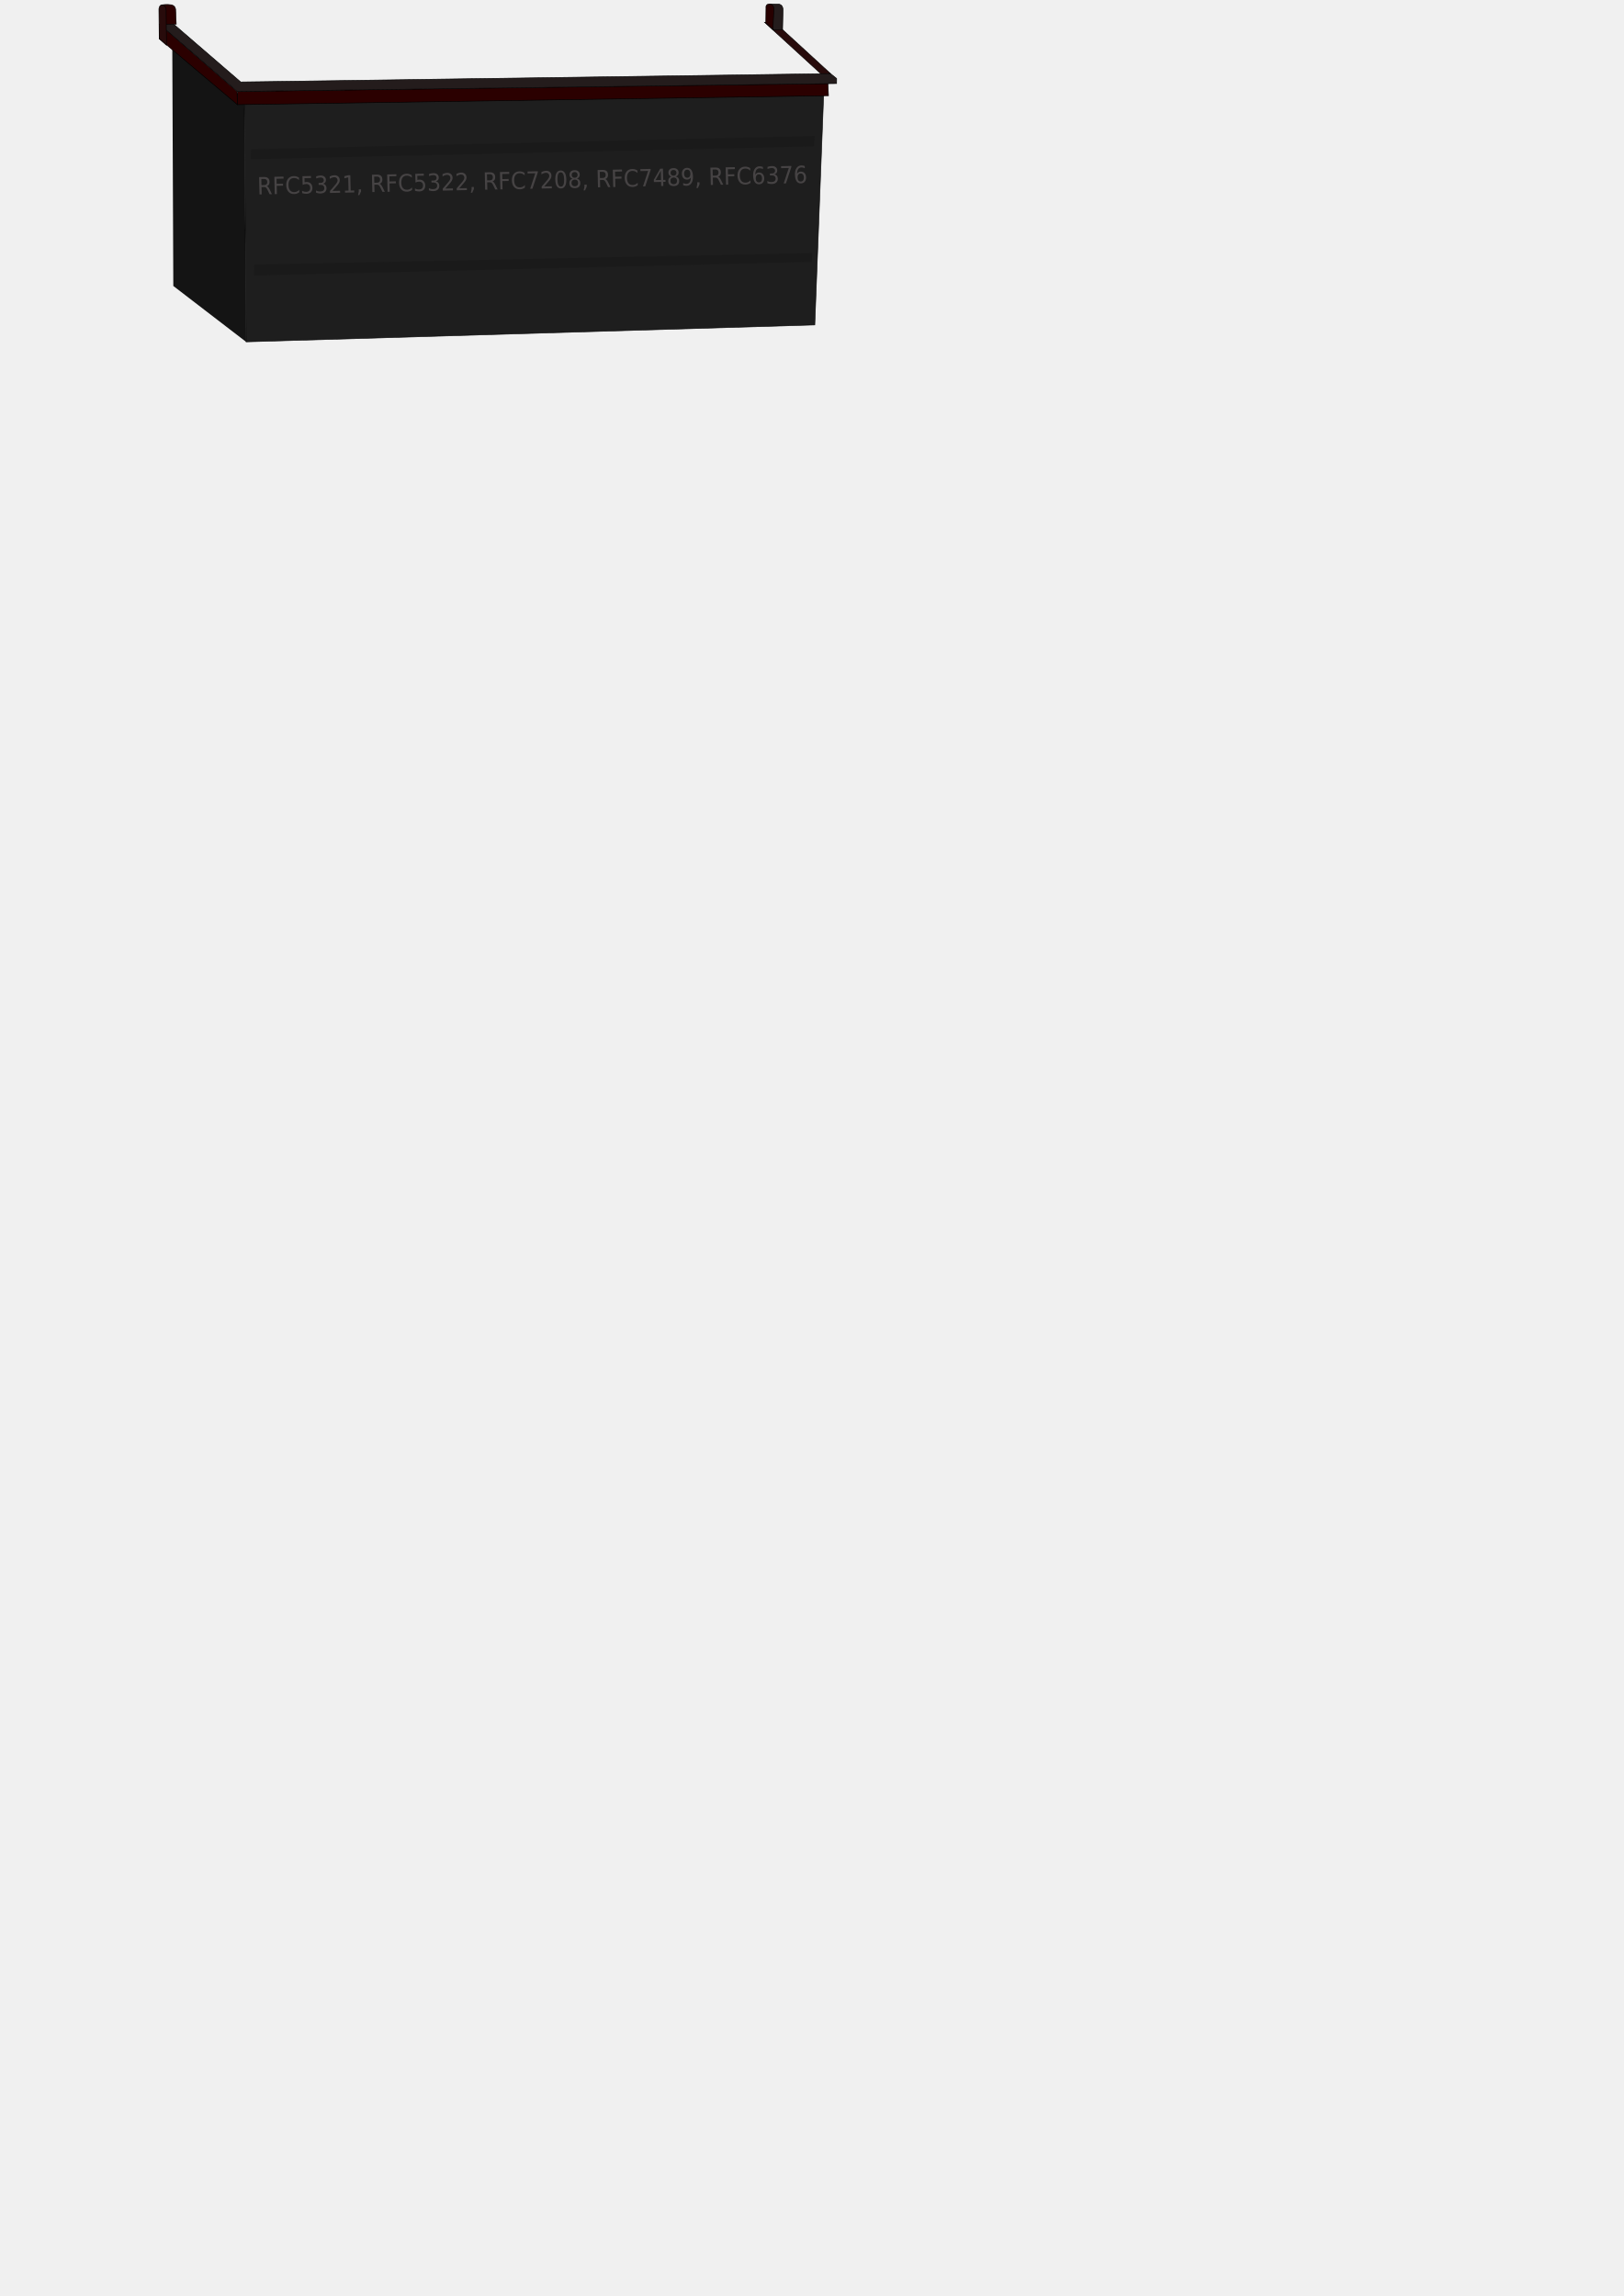
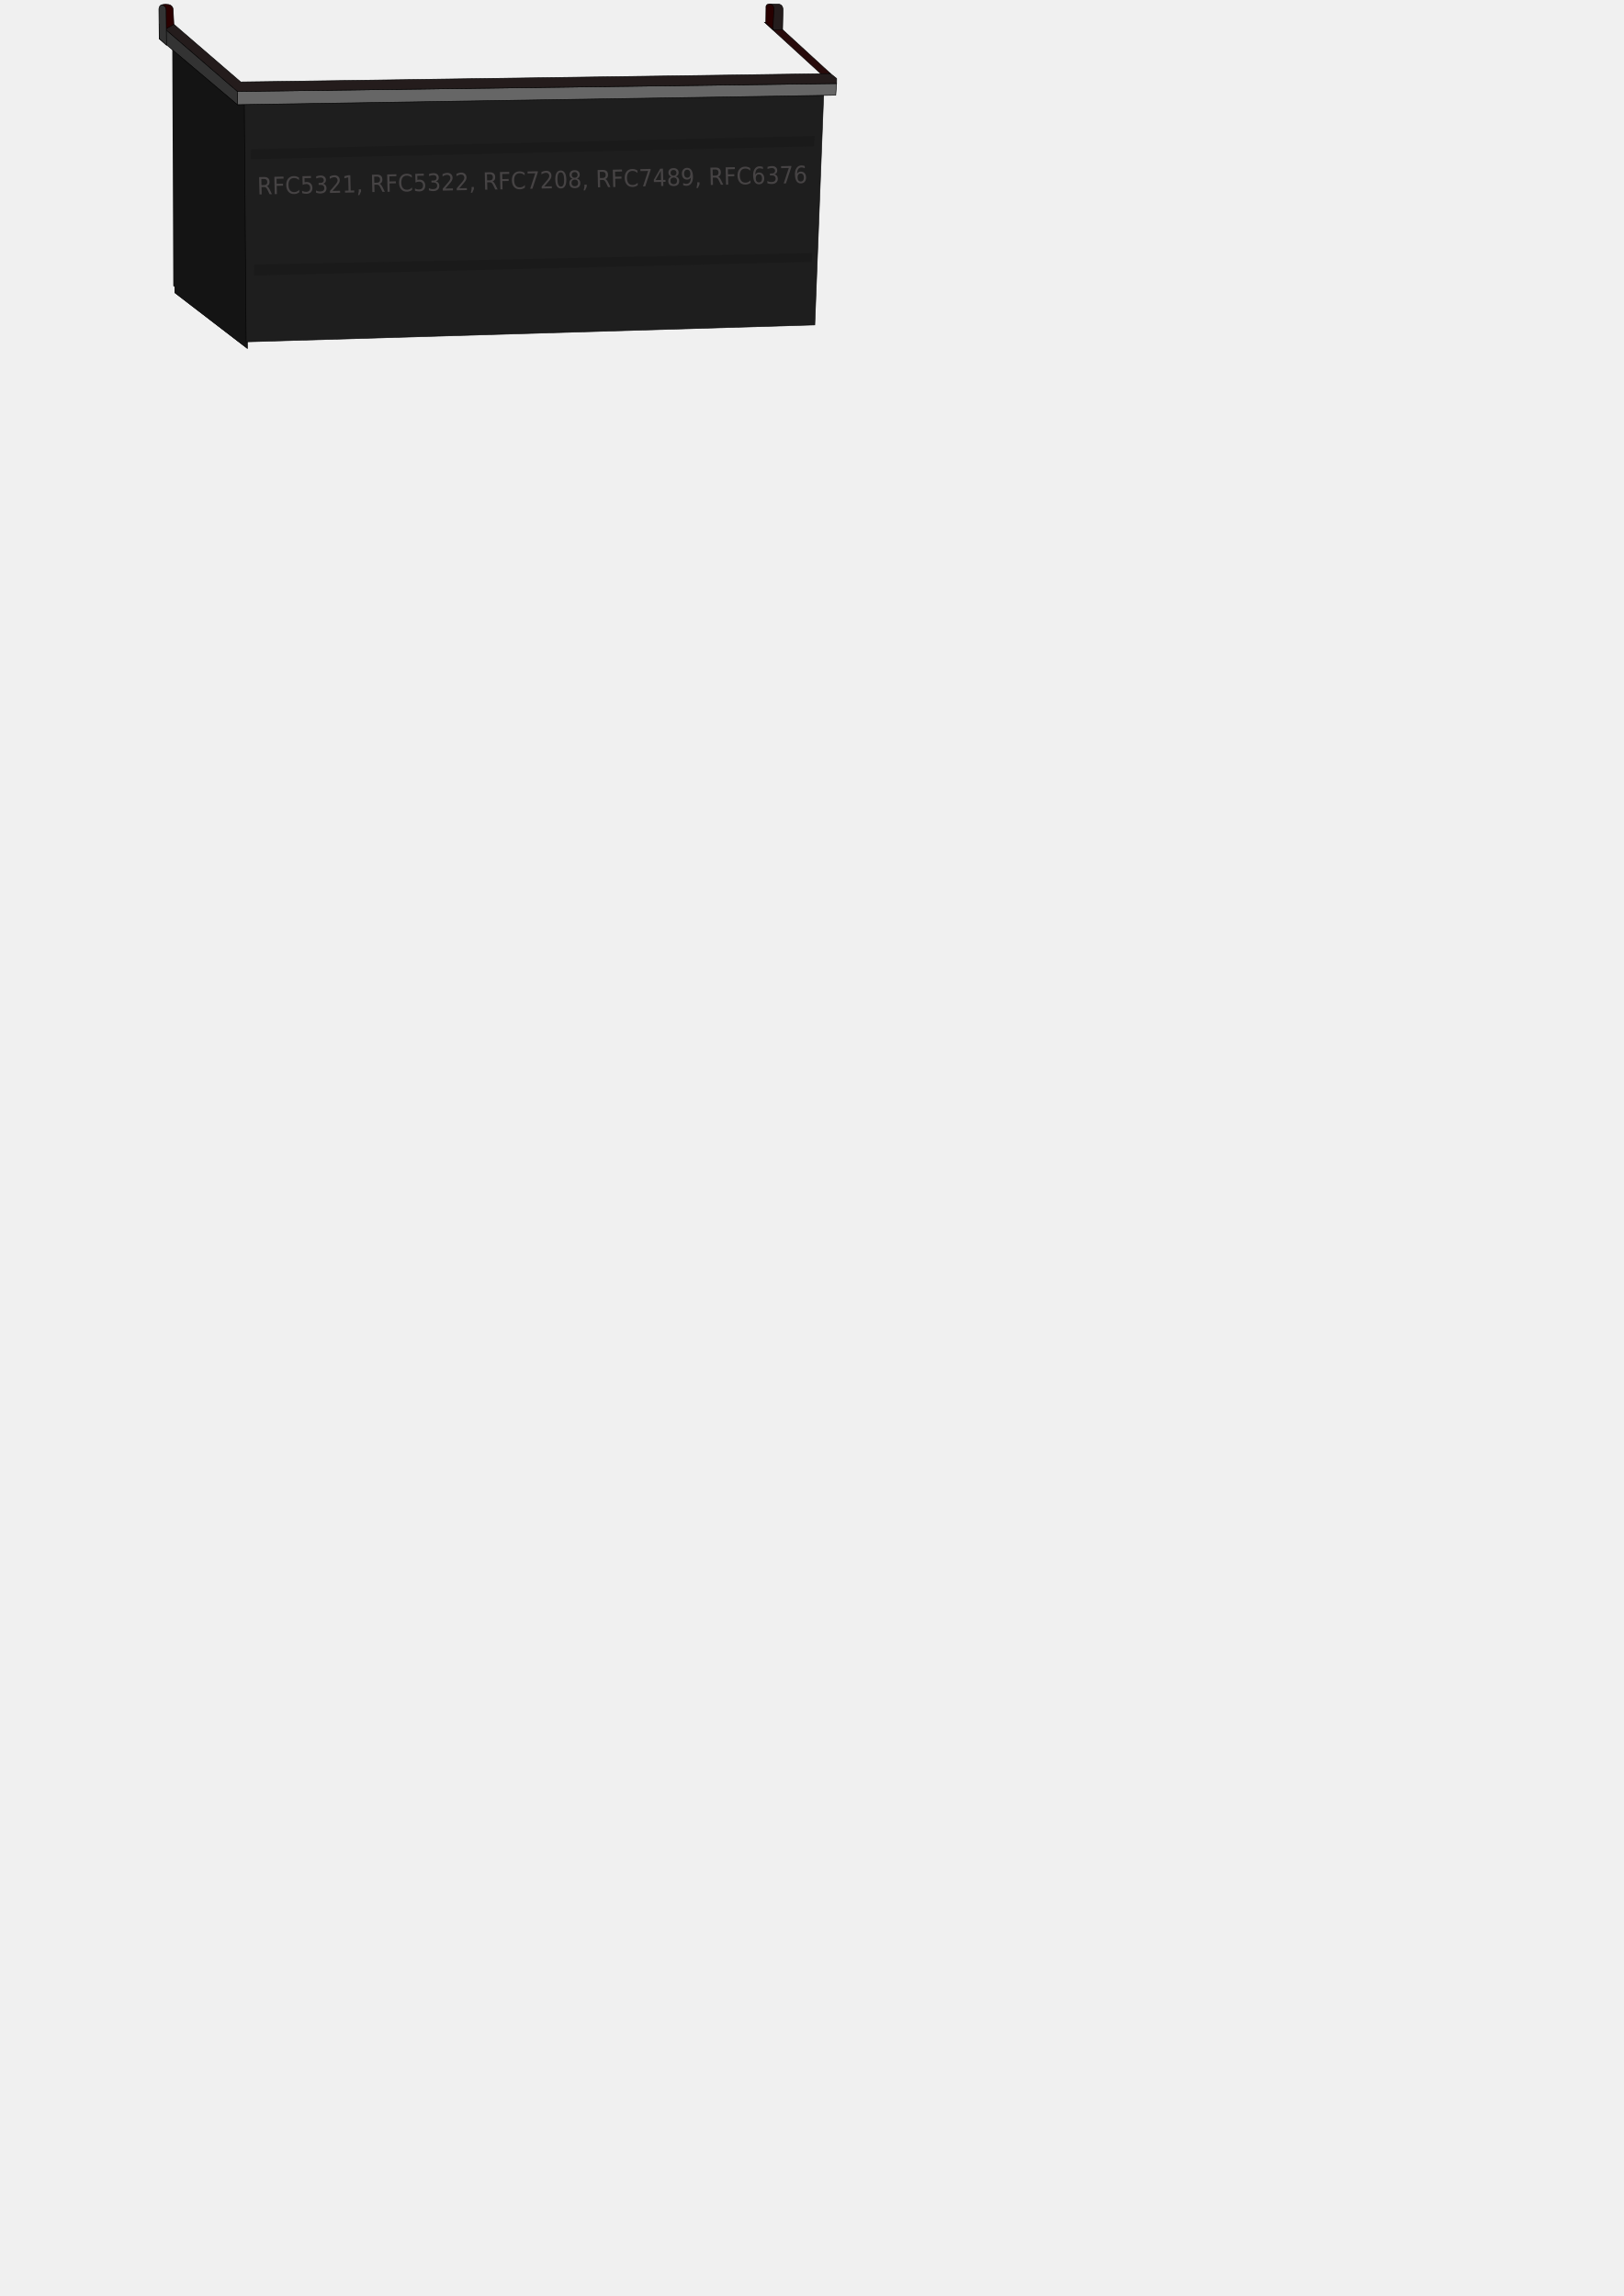
<svg xmlns="http://www.w3.org/2000/svg" width="210mm" height="297mm" viewBox="0 0 210 297" version="1.1" id="svg5">
  <defs id="defs2" />
  <g id="layer1">
+     <path style="fill:#141414;fill-opacity:1;stroke:#ffffff;stroke-width:0.074px;stroke-linecap:butt;stroke-linejoin:miter;stroke-opacity:0" d="M 22.463,6.656 22.595,37.885 32.011,45.117 31.77,13.608 Z" id="path1913" />
+     <path style="fill:#141414;fill-opacity:1;stroke:#ffffff;stroke-width:0.074px;stroke-linecap:butt;stroke-linejoin:miter;stroke-opacity:0" d="M 22.463,6.656 22.595,37.885 32.011,45.117 31.77,13.608 Z" id="path1915" />
+     <path style="fill:#141414;fill-opacity:1;stroke:#ffffff;stroke-width:0.074px;stroke-linecap:butt;stroke-linejoin:miter;stroke-opacity:0" d="M 22.463,6.656 22.595,37.885 32.011,45.117 31.77,13.608 Z" id="path1917" />
    <path style="fill:#141414;stroke:#ffffff;stroke-width:0.074px;stroke-linecap:butt;stroke-linejoin:miter;stroke-opacity:0;fill-opacity:1" d="m 22.283,5.761 0.132,31.23 9.415,7.232 -0.24,-31.509 z" id="path185" />
    <path style="fill:#1e1e1e;stroke:#000000;stroke-width:0.074px;stroke-linecap:butt;stroke-linejoin:miter;stroke-opacity:0.895;fill-opacity:1" d="M 105.383,42.034 106.561,11.437 31.59,12.713 31.831,44.222 Z" id="path220" />
-     <path style="fill:#2b0000;stroke:#000000;stroke-width:0.074px;stroke-linecap:butt;stroke-linejoin:miter;stroke-opacity:1" d="M 20.592,4.998 30.705,13.538 30.655,11.817 20.647,3.137 Z" id="path345" />
-     <path style="fill:#2b0000;stroke:#000000;stroke-width:0.074px;stroke-linecap:butt;stroke-linejoin:miter;stroke-opacity:1" d="m 107.152,12.378 -0.073,-1.589 -76.362,1.043 -0.012,1.706 z" id="path456" />
+     <path style="fill:#333333;stroke:#000000;stroke-width:0.074px;stroke-linecap:butt;stroke-linejoin:miter;stroke-opacity:1" d="M 20.592,4.998 30.705,13.538 30.717,11.832 20.647,3.137 Z" id="path345" />
+     <path style="fill:#666666;stroke:#000000;stroke-width:0.074px;stroke-linecap:butt;stroke-linejoin:miter;stroke-opacity:1" d="m 108.09,12.31 0.109,-1.504 -77.482,1.026 -0.012,1.706 z" id="path456" />
    <path style="fill:#241c1c;stroke:#000000;stroke-width:0.074px;stroke-linecap:butt;stroke-linejoin:miter;stroke-opacity:1" d="m 22.486,3.149 8.643,7.453 76.285,-1.083 0.794,0.643 -0.008,0.644 -77.483,1.026 -10.07,-8.695 z" id="path804" />
    <path style="fill:#280b0b;stroke:#000000;stroke-width:0.073px;stroke-linecap:butt;stroke-linejoin:miter;stroke-opacity:1" d="m 98.886,2.884 7.271,6.651 1.257,-0.016 -7.223,-6.621 z" id="path2610" />
    <path style="fill:#241c1c;stroke:#000000;stroke-width:0.074px;stroke-linecap:butt;stroke-linejoin:miter;stroke-opacity:1" d="m 99.964,3.851 1.25,-0.029 0.054,-2.507 c 0,0 0.067,-0.788 -0.657,-0.787 -0.453,7.1303e-4 -1.103,-0.004 -1.103,-0.004 z" id="path5372" />
    <path style="fill:#270000;fill-opacity:1;stroke:#000000;stroke-width:0.074px;stroke-linecap:butt;stroke-linejoin:miter;stroke-opacity:1" d="m 99.964,3.851 0.128,-2.694 c 0,0 0.011,-0.619 -0.552,-0.637 -0.564,-0.017 -0.471,0.483 -0.471,0.483 l -0.025,1.959 z" id="path5147" />
-     <path style="fill:#2b0000;stroke:#000000;stroke-width:0.074px;stroke-linecap:butt;stroke-linejoin:miter;stroke-opacity:1" d="M 22.797,3.129 22.715,1.337 c 0,0 0.064,-0.57 -0.556,-0.716 -0.624,-0.095 -1.238,0.011 -1.238,0.011 l 0.134,1.578 0.025,0.952 z" id="path3935" />
-     <path style="fill:#280b0b;stroke:#000000;stroke-width:0.074px;stroke-linecap:butt;stroke-linejoin:miter;stroke-opacity:1" d="m 20.592,4.998 -0.039,-3.842 c 0,0 0.074,-0.704 0.552,-0.476 0.478,0.228 0.371,0.666 0.383,0.913 0.013,0.247 0.047,4.264 0.047,4.264 z" id="path3707" />
+     <path style="fill:#2b0000;stroke:#000000;stroke-width:0.074px;stroke-linecap:butt;stroke-linejoin:miter;stroke-opacity:1" d="m 22.486,3.149 -0.089,-1.812 c 0,0 0.054,-0.602 -0.566,-0.748 -0.624,-0.095 -0.911,0.043 -0.911,0.043 l 0.134,1.578 0.215,1.64 z" id="path3935" />
+     <path style="fill:#333333;stroke:#000000;stroke-width:0.074px;stroke-linecap:butt;stroke-linejoin:miter;stroke-opacity:1" d="m 20.592,4.998 -0.039,-3.842 c 0,0 0.074,-0.704 0.552,-0.476 0.478,0.228 0.371,0.666 0.383,0.913 0.013,0.247 0.047,4.264 0.047,4.264 z" id="path3707" />
    <path style="fill:#1a1a1a;stroke:none;stroke-width:0.265px;stroke-linecap:butt;stroke-linejoin:miter;stroke-opacity:1" d="m 32.448,19.313 -0.015,1.283 72.843,-1.665 0.114,-1.348 z" id="path18339" />
    <path style="fill:#1a1a1a;stroke:none;stroke-width:0.265px;stroke-linecap:butt;stroke-linejoin:miter;stroke-opacity:1" d="m 32.875,34.231 -0.024,1.408 72.125,-1.763 0.093,-1.139 z" id="path18339-0" />
    <g aria-label="RFC5321, RFC5322, RFC7208, RFC7489, RFC6376 " transform="matrix(1.325035,-0.02297345,0.01527117,1.910514,-19.80468,-2.074961)" id="text55497" style="font-size:2.139px;line-height:1.25;fill:#464344;fill-opacity:1;stroke-width:0.267">
      <g id="g79916" transform="matrix(0.9998143,-0.00252277,0.01679115,0.7519012,0.4111924,2.942051)" style="fill:#464344;fill-opacity:1">
        <path d="m 40.178,15.082 q 0.068,0.023 0.132,0.098 0.065,0.075 0.13,0.207 l 0.214,0.426 h -0.227 l -0.2,-0.4 q -0.077,-0.157 -0.15,-0.208 -0.072,-0.051 -0.197,-0.051 h -0.23 v 0.659 h -0.211 v -1.56 h 0.476 q 0.267,0 0.399,0.112 0.132,0.112 0.132,0.337 0,0.147 -0.069,0.244 -0.068,0.097 -0.198,0.135 z M 39.65,14.427 v 0.554 h 0.265 q 0.153,0 0.23,-0.07 0.078,-0.071 0.078,-0.208 0,-0.137 -0.078,-0.206 -0.077,-0.07 -0.23,-0.07 z" style="fill:#464344;fill-opacity:1" id="path80111" />
        <path d="m 40.925,14.254 h 0.896 v 0.178 H 41.136 v 0.46 h 0.618 v 0.178 H 41.136 v 0.745 h -0.211 z" style="fill:#464344;fill-opacity:1" id="path80108" />
        <path d="m 43.323,14.374 v 0.222 q -0.107,-0.099 -0.228,-0.148 -0.12,-0.049 -0.256,-0.049 -0.267,0 -0.409,0.164 -0.142,0.163 -0.142,0.472 0,0.308 0.142,0.472 0.142,0.163 0.409,0.163 0.136,0 0.256,-0.049 0.121,-0.049 0.228,-0.148 v 0.22 q -0.111,0.075 -0.235,0.113 -0.123,0.038 -0.261,0.038 -0.354,0 -0.558,-0.216 -0.204,-0.217 -0.204,-0.592 0,-0.376 0.204,-0.592 0.204,-0.217 0.558,-0.217 0.14,0 0.263,0.038 0.124,0.037 0.233,0.111 z" style="fill:#464344;fill-opacity:1" id="path80105" />
        <path d="m 43.67,14.254 h 0.828 v 0.178 h -0.635 v 0.382 q 0.046,-0.016 0.092,-0.023 0.046,-0.008 0.092,-0.008 0.261,0 0.414,0.143 0.153,0.143 0.153,0.388 0,0.252 -0.157,0.392 -0.157,0.139 -0.442,0.139 -0.098,0 -0.201,-0.017 -0.101,-0.017 -0.21,-0.05 v -0.212 q 0.094,0.051 0.194,0.076 0.1,0.025 0.212,0.025 0.181,0 0.286,-0.095 0.105,-0.095 0.105,-0.258 0,-0.163 -0.105,-0.258 -0.105,-0.095 -0.286,-0.095 -0.085,0 -0.169,0.019 -0.084,0.019 -0.171,0.058 z" style="fill:#464344;fill-opacity:1" id="path80102" />
        <path d="m 45.668,14.972 q 0.151,0.032 0.236,0.135 0.086,0.102 0.086,0.253 0,0.231 -0.159,0.357 -0.159,0.126 -0.451,0.126 -0.098,0 -0.203,-0.02 -0.103,-0.019 -0.214,-0.057 v -0.204 q 0.088,0.051 0.192,0.077 0.104,0.026 0.218,0.026 0.198,0 0.302,-0.078 0.104,-0.078 0.104,-0.228 0,-0.138 -0.097,-0.215 -0.096,-0.078 -0.268,-0.078 h -0.182 v -0.173 h 0.19 q 0.156,0 0.238,-0.062 0.083,-0.063 0.083,-0.18 0,-0.12 -0.086,-0.184 -0.085,-0.065 -0.243,-0.065 -0.087,0 -0.186,0.019 -0.099,0.019 -0.218,0.059 v -0.188 q 0.12,-0.033 0.225,-0.05 0.105,-0.017 0.198,-0.017 0.24,0 0.38,0.11 0.14,0.109 0.14,0.295 0,0.13 -0.074,0.219 -0.074,0.089 -0.211,0.123 z" style="fill:#464344;fill-opacity:1" id="path80099" />
        <path d="m 46.572,15.636 h 0.736 v 0.178 h -0.99 v -0.178 q 0.12,-0.124 0.327,-0.333 0.208,-0.21 0.261,-0.271 0.101,-0.114 0.141,-0.192 0.041,-0.079 0.041,-0.156 0,-0.124 -0.088,-0.203 -0.087,-0.078 -0.227,-0.078 -0.099,0 -0.21,0.034 -0.11,0.034 -0.235,0.104 v -0.213 q 0.127,-0.051 0.238,-0.077 0.111,-0.026 0.203,-0.026 0.242,0 0.386,0.121 0.144,0.121 0.144,0.324 0,0.096 -0.037,0.183 -0.036,0.086 -0.131,0.203 -0.026,0.03 -0.166,0.175 -0.14,0.144 -0.395,0.404 z" style="fill:#464344;fill-opacity:1" id="path80096" />
        <path d="m 47.788,15.636 h 0.345 v -1.19 l -0.375,0.075 v -0.192 l 0.373,-0.075 h 0.211 v 1.382 h 0.345 v 0.178 h -0.898 z" style="fill:#464344;fill-opacity:1" id="path80093" />
        <path d="m 49.134,15.548 h 0.22 v 0.18 l -0.171,0.334 H 49.049 l 0.086,-0.334 z" style="fill:#464344;fill-opacity:1" id="path80090" />
        <path d="m 51.193,15.082 q 0.068,0.023 0.132,0.098 0.065,0.075 0.13,0.207 l 0.214,0.426 h -0.227 l -0.2,-0.4 q -0.077,-0.157 -0.15,-0.208 -0.072,-0.051 -0.197,-0.051 h -0.23 v 0.659 h -0.211 v -1.56 h 0.476 q 0.267,0 0.399,0.112 0.132,0.112 0.132,0.337 0,0.147 -0.069,0.244 -0.068,0.097 -0.198,0.135 z M 50.665,14.427 v 0.554 h 0.265 q 0.153,0 0.23,-0.07 0.078,-0.071 0.078,-0.208 0,-0.137 -0.078,-0.206 -0.077,-0.07 -0.23,-0.07 z" style="fill:#464344;fill-opacity:1" id="path80087" />
        <path d="m 51.94,14.254 h 0.896 v 0.178 H 52.151 v 0.46 h 0.618 v 0.178 H 52.151 v 0.745 H 51.94 Z" style="fill:#464344;fill-opacity:1" id="path80084" />
        <path d="m 54.338,14.374 v 0.222 q -0.107,-0.099 -0.228,-0.148 -0.12,-0.049 -0.256,-0.049 -0.267,0 -0.409,0.164 -0.142,0.163 -0.142,0.472 0,0.308 0.142,0.472 0.142,0.163 0.409,0.163 0.136,0 0.256,-0.049 0.121,-0.049 0.228,-0.148 v 0.22 q -0.111,0.075 -0.235,0.113 -0.123,0.038 -0.261,0.038 -0.354,0 -0.558,-0.216 -0.204,-0.217 -0.204,-0.592 0,-0.376 0.204,-0.592 0.204,-0.217 0.558,-0.217 0.14,0 0.263,0.038 0.124,0.037 0.233,0.111 z" style="fill:#464344;fill-opacity:1" id="path80081" />
        <path d="m 54.685,14.254 h 0.828 v 0.178 h -0.635 v 0.382 q 0.046,-0.016 0.092,-0.023 0.046,-0.008 0.092,-0.008 0.261,0 0.414,0.143 0.153,0.143 0.153,0.388 0,0.252 -0.157,0.392 -0.157,0.139 -0.442,0.139 -0.098,0 -0.201,-0.017 -0.101,-0.017 -0.21,-0.05 v -0.212 q 0.094,0.051 0.194,0.076 0.1,0.025 0.212,0.025 0.181,0 0.286,-0.095 0.105,-0.095 0.105,-0.258 0,-0.163 -0.105,-0.258 -0.105,-0.095 -0.286,-0.095 -0.085,0 -0.169,0.019 -0.084,0.019 -0.171,0.058 z" style="fill:#464344;fill-opacity:1" id="path80078" />
        <path d="m 56.683,14.972 q 0.151,0.032 0.236,0.135 0.086,0.102 0.086,0.253 0,0.231 -0.159,0.357 -0.159,0.126 -0.451,0.126 -0.098,0 -0.203,-0.02 -0.103,-0.019 -0.214,-0.057 v -0.204 q 0.088,0.051 0.192,0.077 0.104,0.026 0.218,0.026 0.198,0 0.302,-0.078 0.104,-0.078 0.104,-0.228 0,-0.138 -0.097,-0.215 -0.096,-0.078 -0.268,-0.078 h -0.182 v -0.173 h 0.19 q 0.156,0 0.238,-0.062 0.083,-0.063 0.083,-0.18 0,-0.12 -0.086,-0.184 -0.085,-0.065 -0.243,-0.065 -0.087,0 -0.186,0.019 -0.099,0.019 -0.218,0.059 v -0.188 q 0.12,-0.033 0.225,-0.05 0.105,-0.017 0.198,-0.017 0.24,0 0.38,0.11 0.14,0.109 0.14,0.295 0,0.13 -0.074,0.219 -0.074,0.089 -0.211,0.123 z" style="fill:#464344;fill-opacity:1" id="path80075" />
        <path d="m 57.587,15.636 h 0.736 v 0.178 h -0.99 v -0.178 q 0.12,-0.124 0.327,-0.333 0.208,-0.21 0.261,-0.271 0.101,-0.114 0.141,-0.192 0.041,-0.079 0.041,-0.156 0,-0.124 -0.088,-0.203 -0.087,-0.078 -0.227,-0.078 -0.099,0 -0.21,0.034 -0.11,0.034 -0.235,0.104 v -0.213 q 0.127,-0.051 0.238,-0.077 0.111,-0.026 0.203,-0.026 0.242,0 0.386,0.121 0.144,0.121 0.144,0.324 0,0.096 -0.037,0.183 -0.036,0.086 -0.131,0.203 -0.026,0.03 -0.166,0.175 -0.14,0.144 -0.395,0.404 z" style="fill:#464344;fill-opacity:1" id="path80072" />
        <path d="m 58.948,15.636 h 0.736 v 0.178 h -0.99 v -0.178 q 0.12,-0.124 0.327,-0.333 0.208,-0.21 0.261,-0.271 0.101,-0.114 0.141,-0.192 0.041,-0.079 0.041,-0.156 0,-0.124 -0.088,-0.203 -0.087,-0.078 -0.227,-0.078 -0.099,0 -0.21,0.034 -0.11,0.034 -0.235,0.104 v -0.213 q 0.127,-0.051 0.238,-0.077 0.111,-0.026 0.203,-0.026 0.242,0 0.386,0.121 0.144,0.121 0.144,0.324 0,0.096 -0.037,0.183 -0.036,0.086 -0.131,0.203 -0.026,0.03 -0.166,0.175 -0.14,0.144 -0.395,0.404 z" style="fill:#464344;fill-opacity:1" id="path80069" />
        <path d="m 60.149,15.548 h 0.22 v 0.18 l -0.171,0.334 H 60.064 l 0.086,-0.334 z" style="fill:#464344;fill-opacity:1" id="path80066" />
        <path d="m 62.208,15.082 q 0.068,0.023 0.132,0.098 0.065,0.075 0.13,0.207 l 0.214,0.426 h -0.227 l -0.2,-0.4 q -0.077,-0.157 -0.15,-0.208 -0.072,-0.051 -0.197,-0.051 h -0.23 v 0.659 h -0.211 v -1.56 h 0.476 q 0.267,0 0.399,0.112 0.132,0.112 0.132,0.337 0,0.147 -0.069,0.244 -0.068,0.097 -0.198,0.135 z M 61.679,14.427 v 0.554 h 0.265 q 0.153,0 0.23,-0.07 0.078,-0.071 0.078,-0.208 0,-0.137 -0.078,-0.206 -0.077,-0.07 -0.23,-0.07 z" style="fill:#464344;fill-opacity:1" id="path80063" />
        <path d="m 62.955,14.254 h 0.896 v 0.178 H 63.166 v 0.46 h 0.618 v 0.178 H 63.166 v 0.745 h -0.211 z" style="fill:#464344;fill-opacity:1" id="path80060" />
        <path d="m 65.353,14.374 v 0.222 q -0.107,-0.099 -0.228,-0.148 -0.12,-0.049 -0.256,-0.049 -0.267,0 -0.409,0.164 -0.142,0.163 -0.142,0.472 0,0.308 0.142,0.472 0.142,0.163 0.409,0.163 0.136,0 0.256,-0.049 0.121,-0.049 0.228,-0.148 v 0.22 q -0.111,0.075 -0.235,0.113 -0.123,0.038 -0.261,0.038 -0.354,0 -0.558,-0.216 -0.204,-0.217 -0.204,-0.592 0,-0.376 0.204,-0.592 0.204,-0.217 0.558,-0.217 0.14,0 0.263,0.038 0.124,0.037 0.233,0.111 z" style="fill:#464344;fill-opacity:1" id="path80057" />
        <path d="m 65.645,14.254 h 1.003 v 0.09 l -0.566,1.47 h -0.22 l 0.533,-1.382 h -0.749 z" style="fill:#464344;fill-opacity:1" id="path80054" />
        <path d="m 67.241,15.636 h 0.736 v 0.178 h -0.99 v -0.178 q 0.12,-0.124 0.327,-0.333 0.208,-0.21 0.261,-0.271 0.101,-0.114 0.141,-0.192 0.041,-0.079 0.041,-0.156 0,-0.124 -0.088,-0.203 -0.087,-0.078 -0.227,-0.078 -0.099,0 -0.21,0.034 -0.11,0.034 -0.235,0.104 v -0.213 q 0.127,-0.051 0.238,-0.077 0.111,-0.026 0.203,-0.026 0.242,0 0.386,0.121 0.144,0.121 0.144,0.324 0,0.096 -0.037,0.183 -0.036,0.086 -0.131,0.203 -0.026,0.03 -0.166,0.175 -0.14,0.144 -0.395,0.404 z" style="fill:#464344;fill-opacity:1" id="path80051" />
        <path d="m 68.871,14.393 q -0.163,0 -0.245,0.161 -0.081,0.16 -0.081,0.482 0,0.321 0.081,0.482 0.083,0.16 0.245,0.16 0.164,0 0.245,-0.16 0.083,-0.161 0.083,-0.482 0,-0.322 -0.083,-0.482 -0.081,-0.161 -0.245,-0.161 z m 0,-0.167 q 0.262,0 0.4,0.208 0.139,0.207 0.139,0.602 0,0.394 -0.139,0.602 -0.138,0.207 -0.4,0.207 -0.262,0 -0.401,-0.207 -0.138,-0.208 -0.138,-0.602 0,-0.395 0.138,-0.602 0.139,-0.208 0.401,-0.208 z" style="fill:#464344;fill-opacity:1" id="path80048" />
        <path d="m 70.232,15.073 q -0.15,0 -0.237,0.08 -0.086,0.08 -0.086,0.221 0,0.141 0.086,0.221 0.087,0.08 0.237,0.08 0.15,0 0.237,-0.08 0.087,-0.081 0.087,-0.221 0,-0.141 -0.087,-0.221 -0.086,-0.08 -0.237,-0.08 z m -0.211,-0.09 q -0.136,-0.033 -0.212,-0.126 -0.075,-0.093 -0.075,-0.227 0,-0.187 0.133,-0.296 0.134,-0.109 0.366,-0.109 0.233,0 0.366,0.109 0.133,0.109 0.133,0.296 0,0.134 -0.076,0.227 -0.075,0.093 -0.21,0.126 0.153,0.036 0.237,0.139 0.086,0.103 0.086,0.253 0,0.227 -0.139,0.348 -0.138,0.121 -0.396,0.121 -0.258,0 -0.397,-0.121 -0.138,-0.121 -0.138,-0.348 0,-0.149 0.086,-0.253 0.086,-0.103 0.238,-0.139 z m -0.077,-0.333 q 0,0.121 0.075,0.189 0.076,0.068 0.213,0.068 0.136,0 0.212,-0.068 0.077,-0.068 0.077,-0.189 0,-0.121 -0.077,-0.189 -0.076,-0.068 -0.212,-0.068 -0.137,0 -0.213,0.068 -0.075,0.068 -0.075,0.189 z" style="fill:#464344;fill-opacity:1" id="path80045" />
        <path d="m 71.164,15.548 h 0.22 v 0.18 l -0.171,0.334 h -0.135 l 0.086,-0.334 z" style="fill:#464344;fill-opacity:1" id="path80042" />
        <path d="m 73.223,15.082 q 0.068,0.023 0.132,0.098 0.065,0.075 0.13,0.207 l 0.214,0.426 H 73.471 L 73.272,15.413 q -0.077,-0.157 -0.15,-0.208 -0.072,-0.051 -0.197,-0.051 h -0.23 v 0.659 h -0.211 v -1.56 h 0.476 q 0.267,0 0.399,0.112 0.132,0.112 0.132,0.337 0,0.147 -0.069,0.244 -0.068,0.097 -0.198,0.135 z M 72.694,14.427 v 0.554 h 0.265 q 0.153,0 0.23,-0.07 0.078,-0.071 0.078,-0.208 0,-0.137 -0.078,-0.206 -0.077,-0.07 -0.23,-0.07 z" style="fill:#464344;fill-opacity:1" id="path80039" />
        <path d="m 73.97,14.254 h 0.896 v 0.178 H 74.181 v 0.46 h 0.618 v 0.178 H 74.181 v 0.745 h -0.211 z" style="fill:#464344;fill-opacity:1" id="path80036" />
        <path d="m 76.368,14.374 v 0.222 q -0.107,-0.099 -0.228,-0.148 -0.12,-0.049 -0.256,-0.049 -0.267,0 -0.409,0.164 -0.142,0.163 -0.142,0.472 0,0.308 0.142,0.472 0.142,0.163 0.409,0.163 0.136,0 0.256,-0.049 0.121,-0.049 0.228,-0.148 v 0.22 q -0.111,0.075 -0.235,0.113 -0.123,0.038 -0.261,0.038 -0.354,0 -0.558,-0.216 -0.204,-0.217 -0.204,-0.592 0,-0.376 0.204,-0.592 0.204,-0.217 0.558,-0.217 0.14,0 0.263,0.038 0.124,0.037 0.233,0.111 z" style="fill:#464344;fill-opacity:1" id="path80033" />
        <path d="m 76.659,14.254 h 1.003 v 0.09 l -0.566,1.47 h -0.22 l 0.533,-1.382 H 76.659 Z" style="fill:#464344;fill-opacity:1" id="path80030" />
        <path d="m 78.653,14.437 -0.533,0.833 h 0.533 z m -0.055,-0.184 h 0.265 v 1.016 h 0.222 v 0.175 h -0.222 v 0.368 h -0.21 v -0.368 h -0.704 v -0.204 z" style="fill:#464344;fill-opacity:1" id="path80027" />
        <path d="m 79.886,15.073 q -0.15,0 -0.237,0.08 -0.086,0.08 -0.086,0.221 0,0.141 0.086,0.221 0.087,0.08 0.237,0.08 0.15,0 0.237,-0.08 0.087,-0.081 0.087,-0.221 0,-0.141 -0.087,-0.221 -0.086,-0.08 -0.237,-0.08 z m -0.211,-0.09 q -0.136,-0.033 -0.212,-0.126 -0.075,-0.093 -0.075,-0.227 0,-0.187 0.133,-0.296 0.134,-0.109 0.366,-0.109 0.233,0 0.366,0.109 0.133,0.109 0.133,0.296 0,0.134 -0.076,0.227 -0.075,0.093 -0.21,0.126 0.153,0.036 0.237,0.139 0.086,0.103 0.086,0.253 0,0.227 -0.139,0.348 -0.138,0.121 -0.396,0.121 -0.258,0 -0.397,-0.121 -0.138,-0.121 -0.138,-0.348 0,-0.149 0.086,-0.253 0.086,-0.103 0.238,-0.139 z m -0.077,-0.333 q 0,0.121 0.075,0.189 0.076,0.068 0.213,0.068 0.136,0 0.212,-0.068 0.077,-0.068 0.077,-0.189 0,-0.121 -0.077,-0.189 -0.076,-0.068 -0.212,-0.068 -0.137,0 -0.213,0.068 -0.075,0.068 -0.075,0.189 z" style="fill:#464344;fill-opacity:1" id="path80024" />
        <path d="m 80.802,15.781 v -0.192 q 0.079,0.038 0.161,0.057 0.081,0.02 0.16,0.02 0.209,0 0.319,-0.14 0.111,-0.141 0.126,-0.427 -0.061,0.09 -0.154,0.138 -0.093,0.048 -0.206,0.048 -0.234,0 -0.371,-0.141 -0.136,-0.142 -0.136,-0.388 0,-0.24 0.142,-0.385 0.142,-0.145 0.378,-0.145 0.271,0 0.413,0.208 0.143,0.207 0.143,0.602 0,0.369 -0.175,0.589 -0.174,0.219 -0.47,0.219 -0.079,0 -0.161,-0.016 -0.081,-0.016 -0.169,-0.047 z m 0.42,-0.661 q 0.142,0 0.225,-0.097 0.084,-0.097 0.084,-0.266 0,-0.168 -0.084,-0.265 -0.083,-0.098 -0.225,-0.098 -0.142,0 -0.226,0.098 -0.083,0.097 -0.083,0.265 0,0.169 0.083,0.266 0.084,0.097 0.226,0.097 z" style="fill:#464344;fill-opacity:1" id="path80021" />
        <path d="m 82.179,15.548 h 0.22 v 0.18 l -0.171,0.334 H 82.093 l 0.086,-0.334 z" style="fill:#464344;fill-opacity:1" id="path80018" />
        <path d="m 84.238,15.082 q 0.068,0.023 0.132,0.098 0.065,0.075 0.13,0.207 l 0.214,0.426 H 84.486 L 84.287,15.413 q -0.077,-0.157 -0.15,-0.208 -0.072,-0.051 -0.197,-0.051 h -0.23 v 0.659 h -0.211 v -1.56 h 0.476 q 0.267,0 0.399,0.112 0.132,0.112 0.132,0.337 0,0.147 -0.069,0.244 -0.068,0.097 -0.198,0.135 z M 83.709,14.427 v 0.554 h 0.265 q 0.153,0 0.23,-0.07 0.078,-0.071 0.078,-0.208 0,-0.137 -0.078,-0.206 -0.077,-0.07 -0.23,-0.07 z" style="fill:#464344;fill-opacity:1" id="path80015" />
        <path d="m 84.985,14.254 h 0.896 v 0.178 h -0.685 v 0.46 h 0.618 v 0.178 h -0.618 v 0.745 h -0.211 z" style="fill:#464344;fill-opacity:1" id="path80012" />
        <path d="m 87.383,14.374 v 0.222 q -0.107,-0.099 -0.228,-0.148 -0.12,-0.049 -0.256,-0.049 -0.267,0 -0.409,0.164 -0.142,0.163 -0.142,0.472 0,0.308 0.142,0.472 0.142,0.163 0.409,0.163 0.136,0 0.256,-0.049 0.121,-0.049 0.228,-0.148 v 0.22 q -0.111,0.075 -0.235,0.113 -0.123,0.038 -0.261,0.038 -0.354,0 -0.558,-0.216 -0.204,-0.217 -0.204,-0.592 0,-0.376 0.204,-0.592 0.204,-0.217 0.558,-0.217 0.14,0 0.263,0.038 0.124,0.037 0.233,0.111 z" style="fill:#464344;fill-opacity:1" id="path80009" />
        <path d="m 88.205,14.949 q -0.142,0 -0.226,0.097 -0.083,0.097 -0.083,0.266 0,0.168 0.083,0.266 0.084,0.097 0.226,0.097 0.142,0 0.225,-0.097 0.084,-0.098 0.084,-0.266 0,-0.169 -0.084,-0.266 -0.083,-0.097 -0.225,-0.097 z m 0.419,-0.661 v 0.192 q -0.079,-0.038 -0.161,-0.057 -0.08,-0.02 -0.16,-0.02 -0.209,0 -0.32,0.141 -0.11,0.141 -0.125,0.426 0.062,-0.091 0.155,-0.139 0.093,-0.049 0.205,-0.049 0.235,0 0.371,0.143 0.137,0.142 0.137,0.388 0,0.24 -0.142,0.385 -0.142,0.145 -0.378,0.145 -0.271,0 -0.414,-0.207 -0.143,-0.208 -0.143,-0.602 0,-0.37 0.175,-0.589 0.175,-0.22 0.471,-0.22 0.079,0 0.16,0.016 0.081,0.016 0.169,0.047 z" style="fill:#464344;fill-opacity:1" id="path80006" />
        <path d="m 89.728,14.972 q 0.151,0.032 0.236,0.135 0.086,0.102 0.086,0.253 0,0.231 -0.159,0.357 -0.159,0.126 -0.451,0.126 -0.098,0 -0.203,-0.02 -0.103,-0.019 -0.214,-0.057 v -0.204 q 0.088,0.051 0.192,0.077 0.104,0.026 0.218,0.026 0.198,0 0.302,-0.078 0.104,-0.078 0.104,-0.228 0,-0.138 -0.097,-0.215 -0.096,-0.078 -0.268,-0.078 h -0.182 v -0.173 h 0.19 q 0.156,0 0.238,-0.062 0.083,-0.063 0.083,-0.18 0,-0.12 -0.086,-0.184 -0.085,-0.065 -0.243,-0.065 -0.087,0 -0.186,0.019 -0.099,0.019 -0.218,0.059 v -0.188 q 0.12,-0.033 0.225,-0.05 0.106,-0.017 0.198,-0.017 0.24,0 0.38,0.11 0.14,0.109 0.14,0.295 0,0.13 -0.074,0.219 -0.074,0.089 -0.211,0.123 z" style="fill:#464344;fill-opacity:1" id="path80003" />
        <path d="m 90.396,14.254 h 1.003 v 0.09 l -0.566,1.47 h -0.22 l 0.533,-1.382 h -0.749 z" style="fill:#464344;fill-opacity:1" id="path80000" />
        <path d="m 92.288,14.949 q -0.142,0 -0.226,0.097 -0.083,0.097 -0.083,0.266 0,0.168 0.083,0.266 0.084,0.097 0.226,0.097 0.142,0 0.225,-0.097 0.084,-0.098 0.084,-0.266 0,-0.169 -0.084,-0.266 -0.083,-0.097 -0.225,-0.097 z m 0.419,-0.661 v 0.192 q -0.079,-0.038 -0.161,-0.057 -0.08,-0.02 -0.16,-0.02 -0.209,0 -0.32,0.141 -0.11,0.141 -0.125,0.426 0.062,-0.091 0.155,-0.139 0.093,-0.049 0.205,-0.049 0.235,0 0.371,0.143 0.137,0.142 0.137,0.388 0,0.24 -0.142,0.385 -0.142,0.145 -0.378,0.145 -0.271,0 -0.414,-0.207 -0.143,-0.208 -0.143,-0.602 0,-0.37 0.175,-0.589 0.175,-0.22 0.471,-0.22 0.079,0 0.16,0.016 0.081,0.016 0.169,0.047 z" style="fill:#464344;fill-opacity:1" id="path79997" />
      </g>
      <text xml:space="preserve" style="font-style:normal;font-weight:normal;font-size:6.651px;line-height:1.25;font-family:sans-serif;fill:#000000;fill-opacity:1;stroke:none;stroke-width:0.044" x="36.45" y="-4.309" id="text1492" transform="matrix(1.200691,0.014438,-0.00959741,0.8327381,0,0)">
        <tspan id="tspan1490" style="font-style:normal;font-variant:normal;font-weight:normal;font-stretch:normal;font-family:monospace;-inkscape-font-specification:monospace;stroke-width:0.044" x="36.45" y="-4.309" />
      </text>
    </g>
  </g>
</svg>
